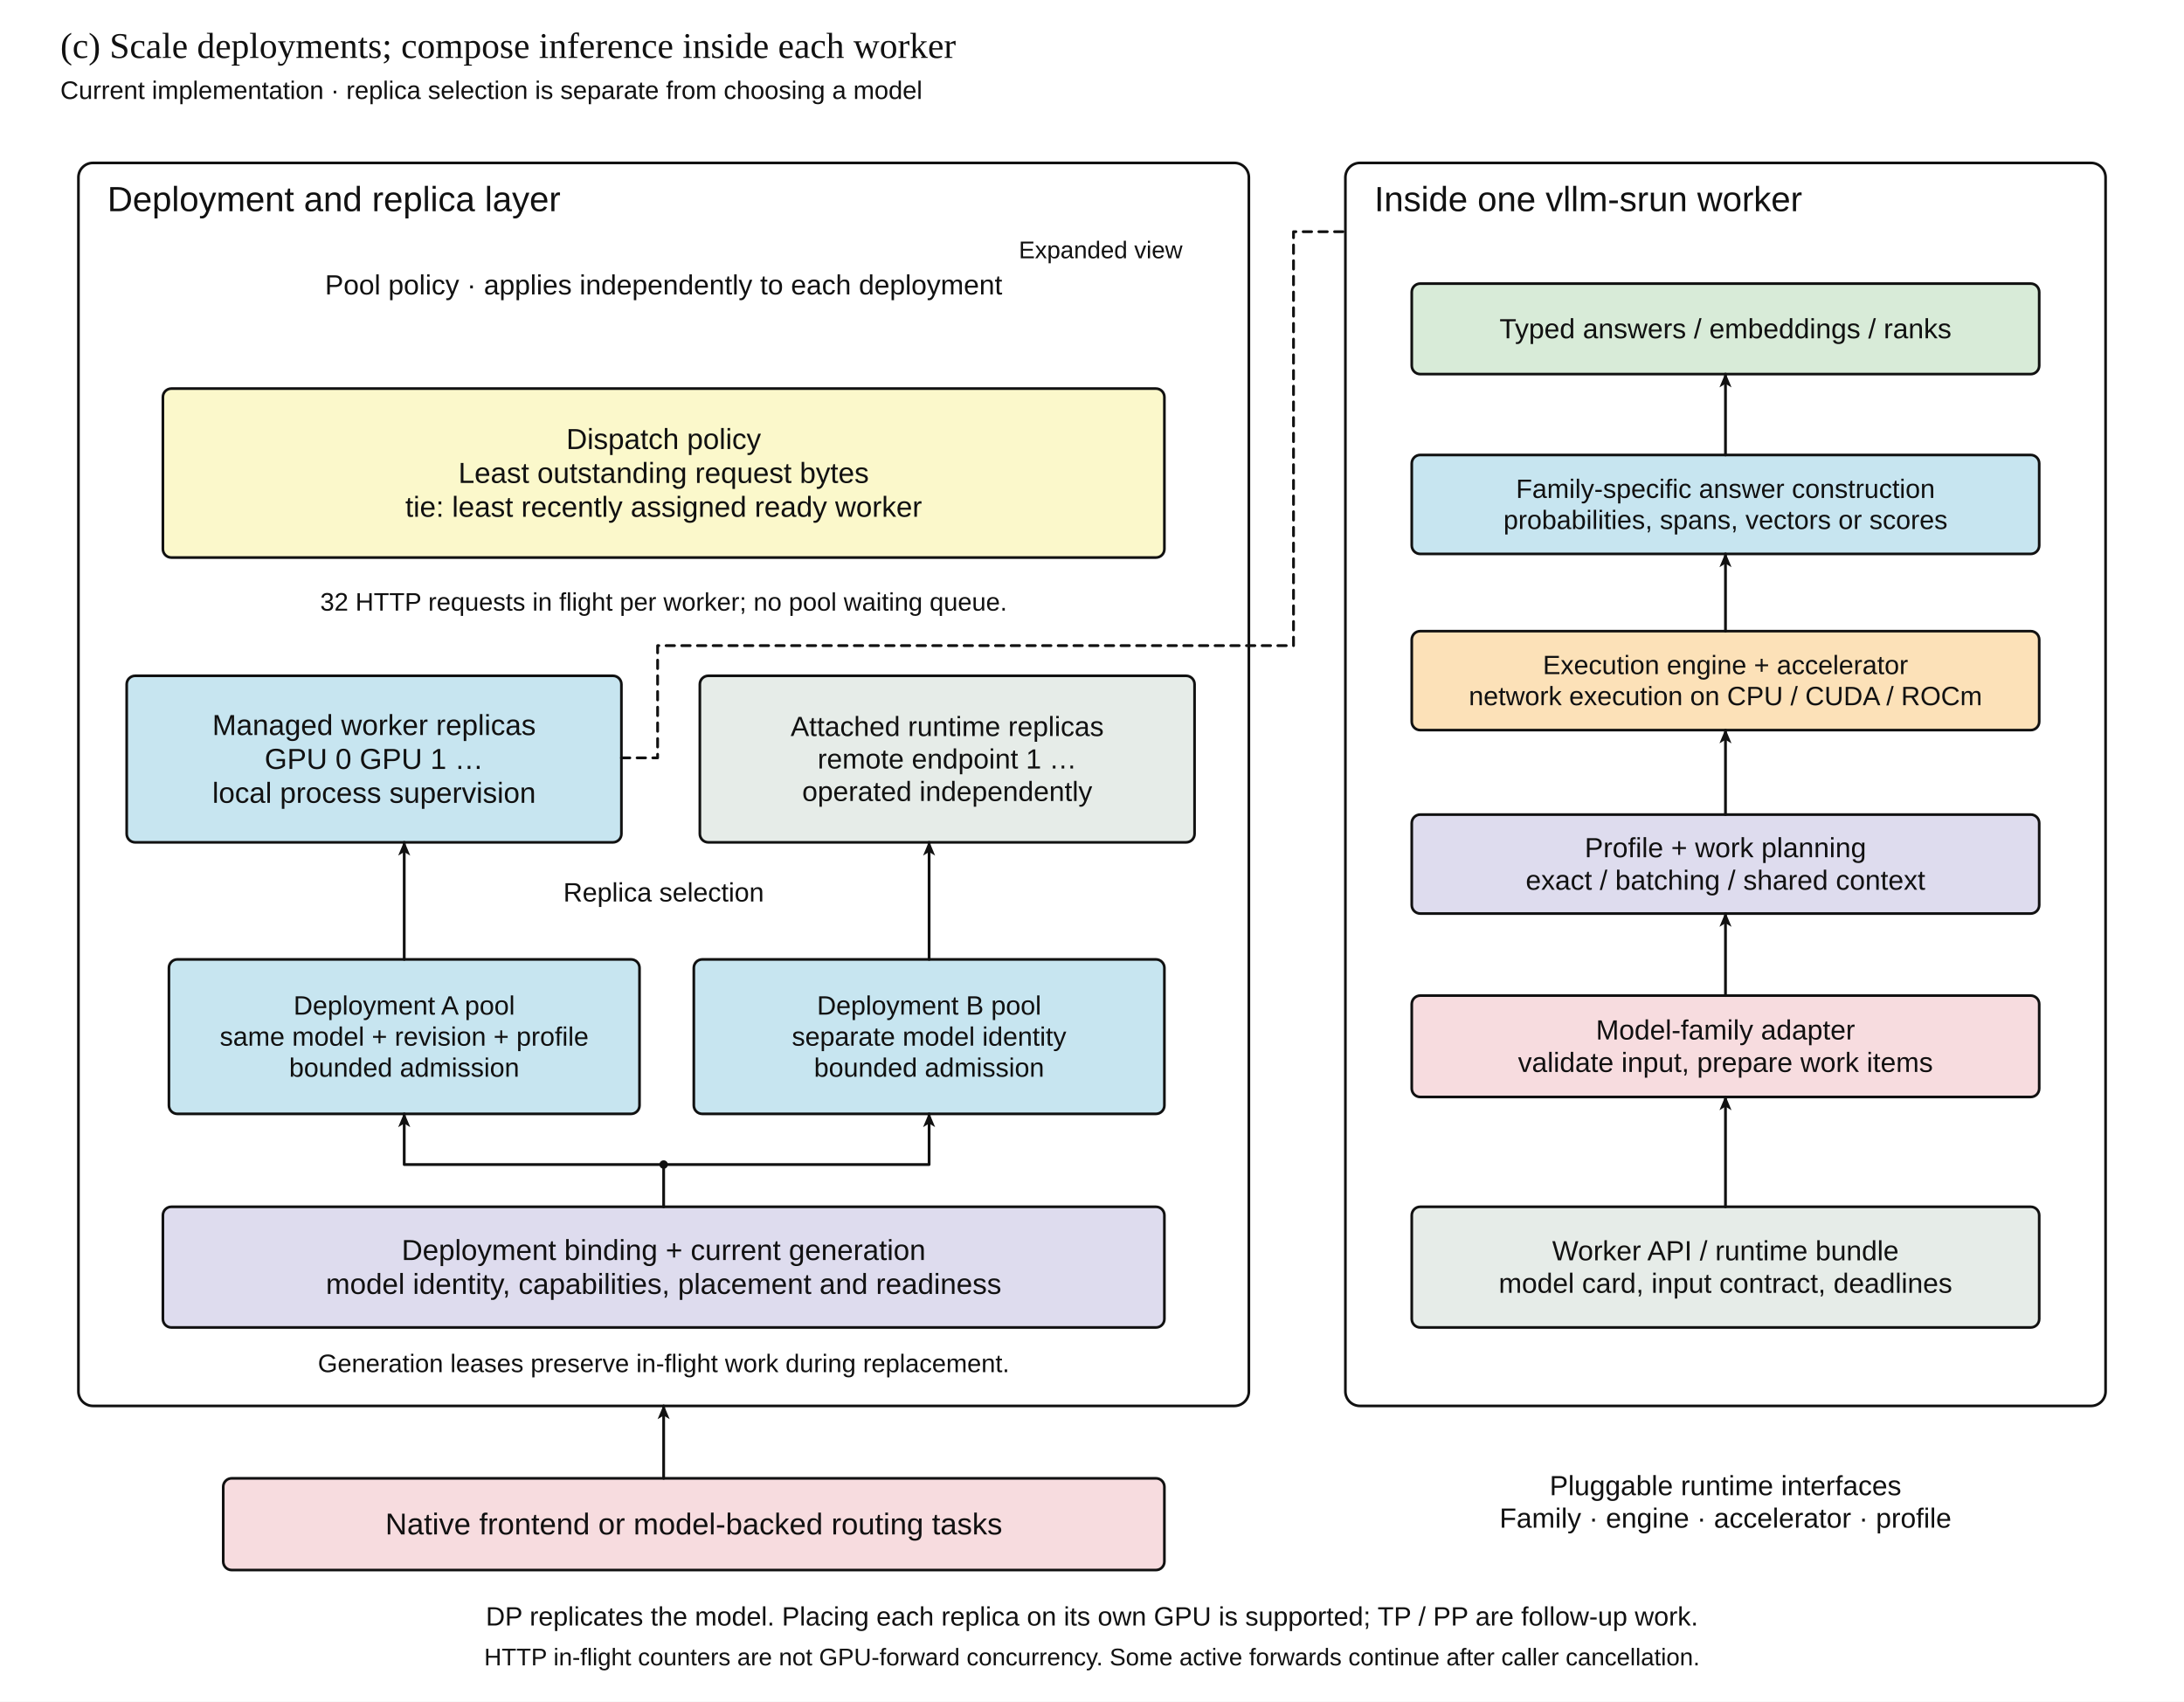
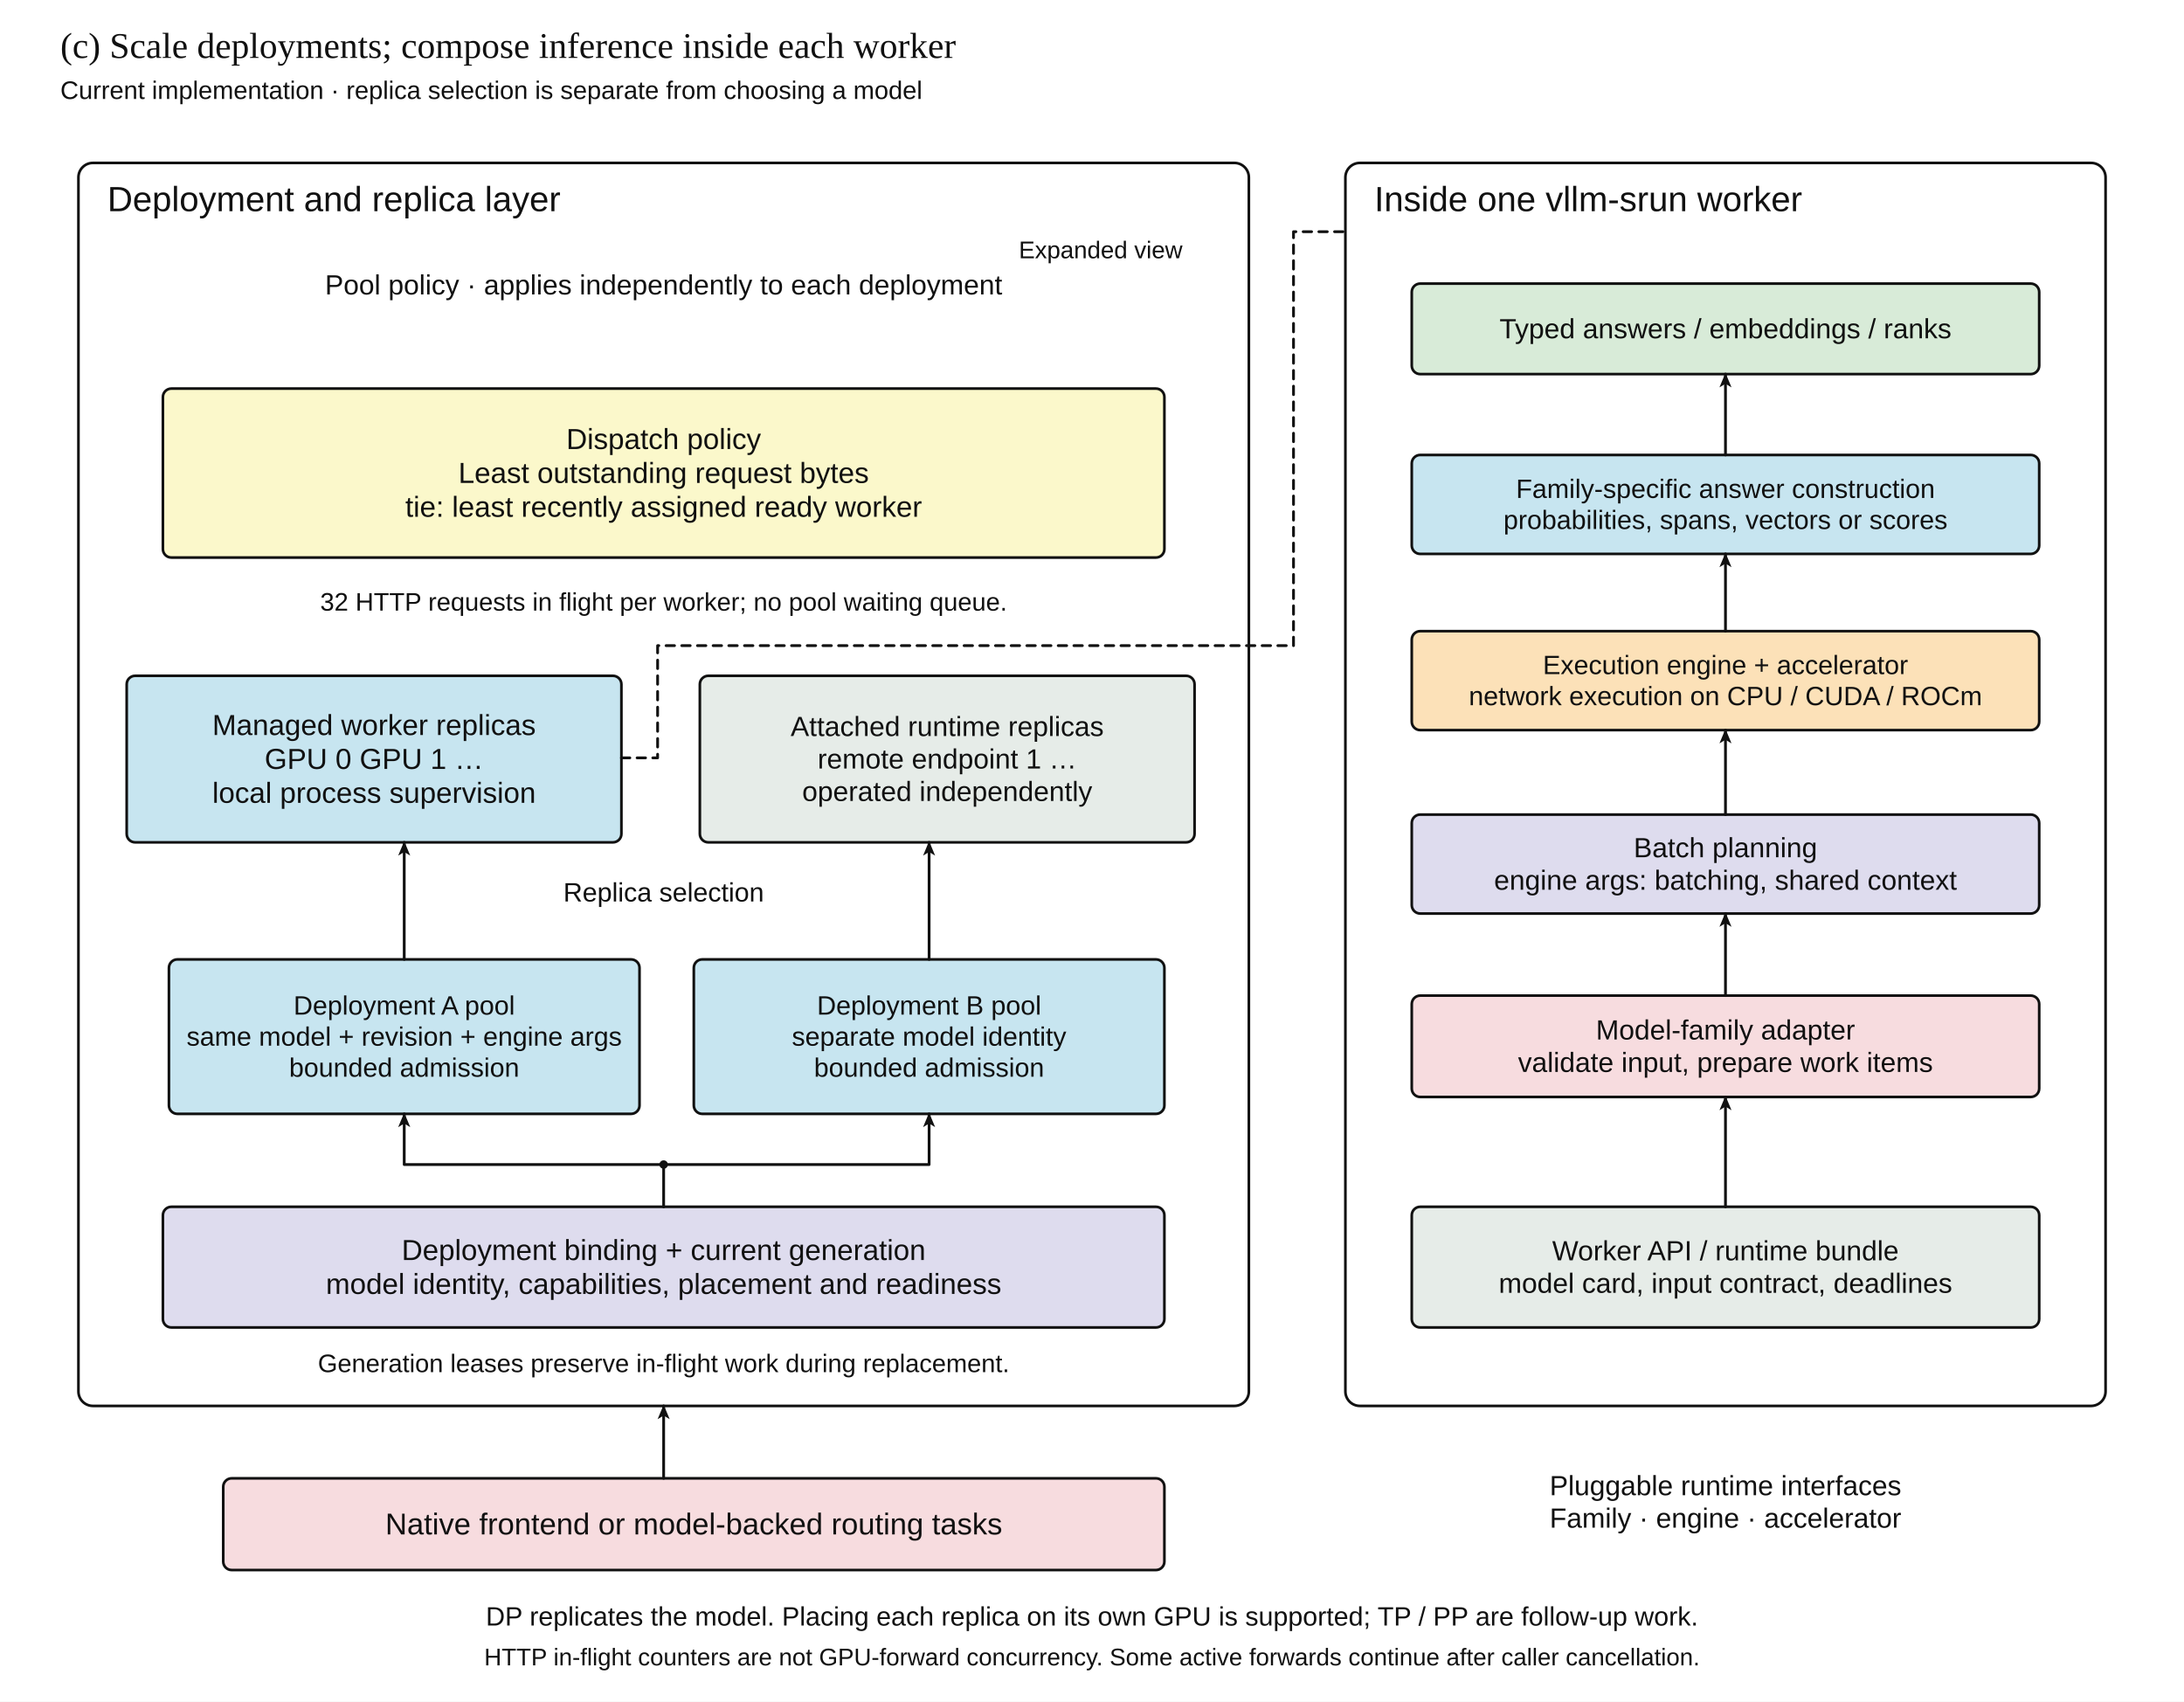
<svg xmlns="http://www.w3.org/2000/svg" width="1810" height="1410" viewBox="0 0 1810 1410" role="img">
  <defs>
    <marker id="arrow" markerWidth="12" markerHeight="10" refX="11" refY="5" orient="auto" markerUnits="userSpaceOnUse">
      <path d="M0 0 L12 5 L0 10 L3 5 Z" fill="#111" />
    </marker>
  </defs>
  <rect width="100%" height="100%" fill="#fff" />
  <style>text{font-family:Arial,Helvetica,sans-serif;fill:#111;font-weight:400}.math{font-family:Georgia,'Times New Roman',serif;font-style:italic}.serif{font-family:Georgia,'Times New Roman',serif}</style>
  <text x="50" y="48.0" font-size="30" text-anchor="start" class="serif">(c) Scale deployments; compose inference inside each worker</text>
  <text x="50" y="82.0" font-size="21" text-anchor="start" class="">Current implementation · replica selection is separate from choosing a model</text>
  <rect x="65" y="135" width="970" height="1030" rx="12" fill="#FFFFFF" stroke="#111" stroke-width="2.2" />
  <text x="89" y="175.0" font-size="29" text-anchor="start" class="">Deployment and replica layer</text>
  <g data-box="135.0 1000 830 100">
    <rect x="135.0" y="1000" width="830" height="100" rx="7" fill="#DEDCEE" stroke="#111" stroke-width="2.2" />
    <text x="550.0" y="1044.12" font-size="24" text-anchor="middle" class="">Deployment binding + current generation</text>
    <text x="550.0" y="1072.2" font-size="24" text-anchor="middle" class="">model identity, capabilities, placement and readiness</text>
  </g>
  <g data-box="140.0 795 390 128">
    <rect x="140.0" y="795" width="390" height="128" rx="7" fill="#C7E5F0" stroke="#111" stroke-width="2.2" />
    <text x="335.0" y="840.74" font-size="22" text-anchor="middle" class="">Deployment A pool</text>
-     <text x="335.0" y="866.48" font-size="22" text-anchor="middle" class="">same model + revision + profile</text>
+     <text x="335.0" y="866.48" font-size="22" text-anchor="middle" class="">same model + revision + engine args</text>
    <text x="335.0" y="892.22" font-size="22" text-anchor="middle" class="">bounded admission</text>
  </g>
  <g data-box="575.0 795 390 128">
    <rect x="575.0" y="795" width="390" height="128" rx="7" fill="#C7E5F0" stroke="#111" stroke-width="2.2" />
    <text x="770.0" y="840.74" font-size="22" text-anchor="middle" class="">Deployment B pool</text>
    <text x="770.0" y="866.48" font-size="22" text-anchor="middle" class="">separate model identity</text>
    <text x="770.0" y="892.22" font-size="22" text-anchor="middle" class="">bounded admission</text>
  </g>
  <path d="M550,1000 L550,965 L335,965 L335,923" fill="none" stroke="#111" stroke-width="2.3" stroke-linecap="round" stroke-linejoin="round" marker-end="url(#arrow)" />
  <path d="M550,965 L770,965 L770,923" fill="none" stroke="#111" stroke-width="2.3" stroke-linecap="round" stroke-linejoin="round" marker-end="url(#arrow)" />
  <circle cx="550" cy="965" r="3.5" fill="#111" />
  <g data-box="105.0 560 410 138">
    <rect x="105.0" y="560" width="410" height="138" rx="7" fill="#C7E5F0" stroke="#111" stroke-width="2.2" />
    <text x="310.0" y="609.08" font-size="24" text-anchor="middle" class="">Managed worker replicas</text>
    <text x="310.0" y="637.16" font-size="24" text-anchor="middle" class="">GPU 0     GPU 1     …</text>
    <text x="310.0" y="665.24" font-size="24" text-anchor="middle" class="">local process supervision</text>
  </g>
  <g data-box="580.0 560 410 138">
    <rect x="580.0" y="560" width="410" height="138" rx="7" fill="#E6ECE8" stroke="#111" stroke-width="2.2" />
    <text x="785.0" y="609.91" font-size="23" text-anchor="middle" class="">Attached runtime replicas</text>
    <text x="785.0" y="636.82" font-size="23" text-anchor="middle" class="">remote endpoint 1     …</text>
    <text x="785.0" y="663.73" font-size="23" text-anchor="middle" class="">operated independently</text>
  </g>
  <path d="M335,795 L335,698" fill="none" stroke="#111" stroke-width="2.3" stroke-linecap="round" stroke-linejoin="round" marker-end="url(#arrow)" />
  <path d="M770,795 L770,698" fill="none" stroke="#111" stroke-width="2.3" stroke-linecap="round" stroke-linejoin="round" marker-end="url(#arrow)" />
  <text x="550" y="747.0" font-size="22" text-anchor="middle" class="">Replica selection</text>
  <g data-box="135.0 322 830 140">
    <rect x="135.0" y="322" width="830" height="140" rx="7" fill="#FBF8CB" stroke="#111" stroke-width="2.2" />
    <text x="550.0" y="372.08" font-size="24" text-anchor="middle" class="">Dispatch policy</text>
    <text x="550.0" y="400.16" font-size="24" text-anchor="middle" class="">Least outstanding request bytes</text>
    <text x="550.0" y="428.24" font-size="24" text-anchor="middle" class="">tie: least recently assigned ready worker</text>
  </g>
  <text x="550" y="244.0" font-size="23" text-anchor="middle" class="">Pool policy · applies independently to each deployment</text>
  <text x="550" y="506.0" font-size="21" text-anchor="middle" class="">32 HTTP requests in flight per worker; no pool waiting queue.</text>
  <text x="550" y="1137.0" font-size="21" text-anchor="middle" class="">Generation leases preserve in-flight work during replacement.</text>
  <rect x="1115" y="135" width="630" height="1030" rx="12" fill="#FFFFFF" stroke="#111" stroke-width="2.2" />
  <text x="1139" y="175.0" font-size="29" text-anchor="start" class="">Inside one vllm-srun worker</text>
  <g data-box="1170.0 235 520 75">
    <rect x="1170.0" y="235" width="520" height="75" rx="7" fill="#D8EBD8" stroke="#111" stroke-width="2.2" />
    <text x="1430.0" y="280.32" font-size="23" text-anchor="middle" class="">Typed answers / embeddings / ranks</text>
  </g>
  <g data-box="1170.0 377 520 82">
    <rect x="1170.0" y="377" width="520" height="82" rx="7" fill="#C7E5F0" stroke="#111" stroke-width="2.2" />
    <text x="1430.0" y="412.61" font-size="22" text-anchor="middle" class="">Family-specific answer construction</text>
    <text x="1430.0" y="438.35" font-size="22" text-anchor="middle" class="">probabilities, spans, vectors or scores</text>
  </g>
  <g data-box="1170.0 523 520 82">
    <rect x="1170.0" y="523" width="520" height="82" rx="7" fill="#FCE1B8" stroke="#111" stroke-width="2.2" />
    <text x="1430.0" y="558.61" font-size="22" text-anchor="middle" class="">Execution engine + accelerator</text>
    <text x="1430.0" y="584.35" font-size="22" text-anchor="middle" class="">network execution on CPU / CUDA / ROCm</text>
  </g>
  <g data-box="1170.0 675 520 82">
    <rect x="1170.0" y="675" width="520" height="82" rx="7" fill="#DEDCEE" stroke="#111" stroke-width="2.2" />
-     <text x="1430.0" y="710.365" font-size="23" text-anchor="middle" class="">Profile + work planning</text>
-     <text x="1430.0" y="737.275" font-size="23" text-anchor="middle" class="">exact / batching / shared context</text>
+     <text x="1430.0" y="710.365" font-size="23" text-anchor="middle" class="">Batch planning</text>
+     <text x="1430.0" y="737.275" font-size="23" text-anchor="middle" class="">engine args: batching, shared context</text>
  </g>
  <g data-box="1170.0 825 520 84">
    <rect x="1170.0" y="825" width="520" height="84" rx="7" fill="#F7DCDF" stroke="#111" stroke-width="2.2" />
    <text x="1430.0" y="861.365" font-size="23" text-anchor="middle" class="">Model-family adapter</text>
    <text x="1430.0" y="888.275" font-size="23" text-anchor="middle" class="">validate input, prepare work items</text>
  </g>
  <g data-box="1170.0 1000 520 100">
    <rect x="1170.0" y="1000" width="520" height="100" rx="7" fill="#E6ECE8" stroke="#111" stroke-width="2.2" />
    <text x="1430.0" y="1044.365" font-size="23" text-anchor="middle" class="">Worker API / runtime bundle</text>
    <text x="1430.0" y="1071.275" font-size="23" text-anchor="middle" class="">model card, input contract, deadlines</text>
  </g>
  <path d="M1430,1000 L1430,909" fill="none" stroke="#111" stroke-width="2.3" stroke-linecap="round" stroke-linejoin="round" marker-end="url(#arrow)" />
  <path d="M1430,825 L1430,757" fill="none" stroke="#111" stroke-width="2.3" stroke-linecap="round" stroke-linejoin="round" marker-end="url(#arrow)" />
  <path d="M1430,675 L1430,605" fill="none" stroke="#111" stroke-width="2.3" stroke-linecap="round" stroke-linejoin="round" marker-end="url(#arrow)" />
  <path d="M1430,523 L1430,459" fill="none" stroke="#111" stroke-width="2.3" stroke-linecap="round" stroke-linejoin="round" marker-end="url(#arrow)" />
  <path d="M1430,377 L1430,310" fill="none" stroke="#111" stroke-width="2.3" stroke-linecap="round" stroke-linejoin="round" marker-end="url(#arrow)" />
  <path d="M515,628 L545,628 L545,535 L1072,535 L1072,192 L1115,192" fill="none" stroke="#111" stroke-width="2.3" stroke-linecap="round" stroke-linejoin="round" stroke-dasharray="7 6" />
  <text x="980" y="214.0" font-size="20" text-anchor="end" class="">Expanded view</text>
  <g data-box="185.0 1225 780 76">
    <rect x="185.0" y="1225" width="780" height="76" rx="7" fill="#F7DCDF" stroke="#111" stroke-width="2.2" />
    <text x="575.0" y="1271.5" font-size="25" text-anchor="middle" class="">Native frontend or model-backed routing tasks</text>
  </g>
  <path d="M550,1225 L550,1165" fill="none" stroke="#111" stroke-width="2.3" stroke-linecap="round" stroke-linejoin="round" marker-end="url(#arrow)" />
  <text x="1430" y="1239.0" font-size="23" text-anchor="middle" class="">Pluggable runtime interfaces</text>
-   <text x="1430" y="1265.91" font-size="23" text-anchor="middle" class="">Family · engine · accelerator · profile</text>
+   <text x="1430" y="1265.91" font-size="23" text-anchor="middle" class="">Family · engine · accelerator</text>
  <text x="905" y="1347.0" font-size="22" text-anchor="middle" class="">DP replicates the model. Placing each replica on its own GPU is supported; TP / PP are follow-up work.</text>
  <text x="905" y="1380.0" font-size="20" text-anchor="middle" class="">HTTP in-flight counters are not GPU-forward concurrency. Some active forwards continue after caller cancellation.</text>
</svg>
